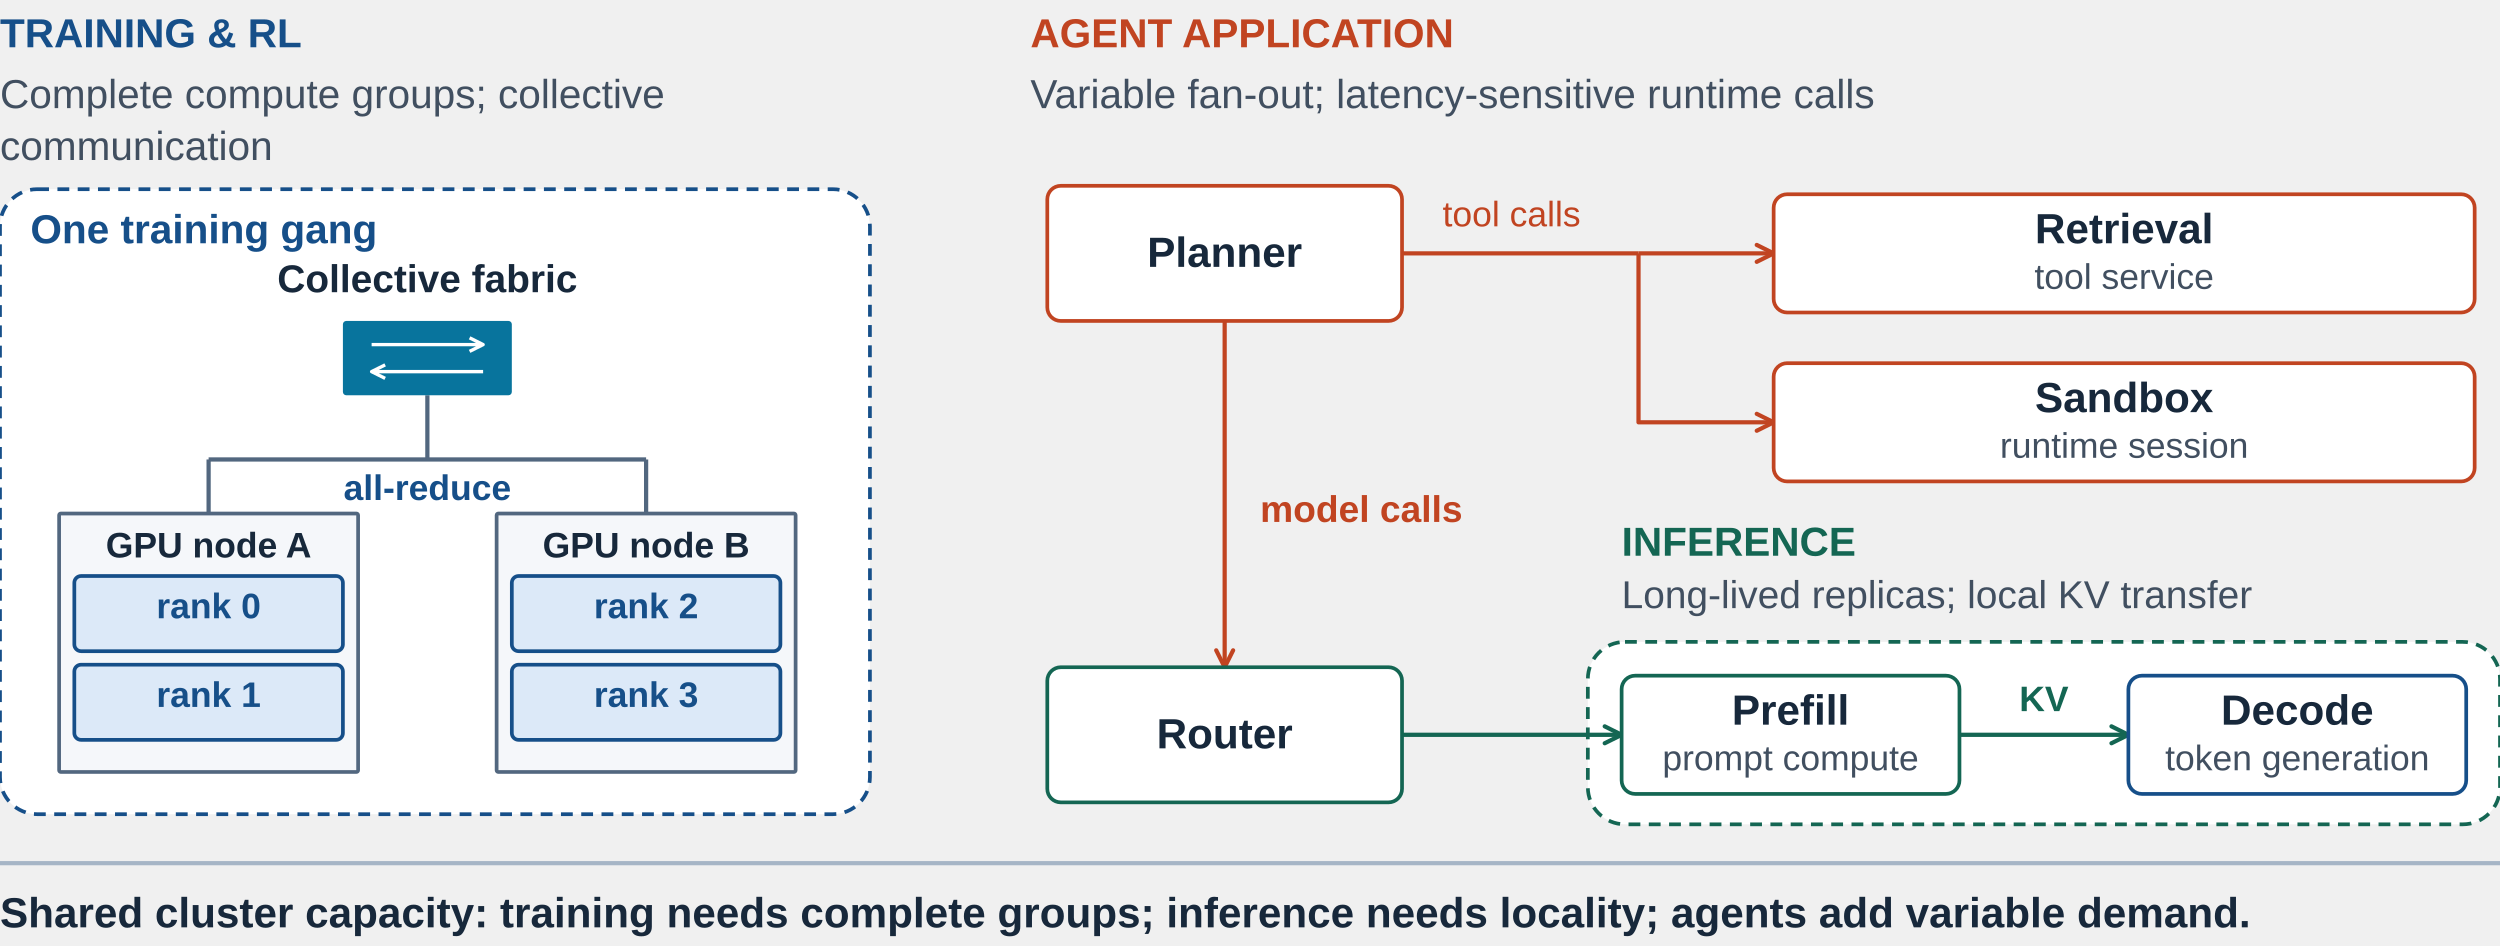
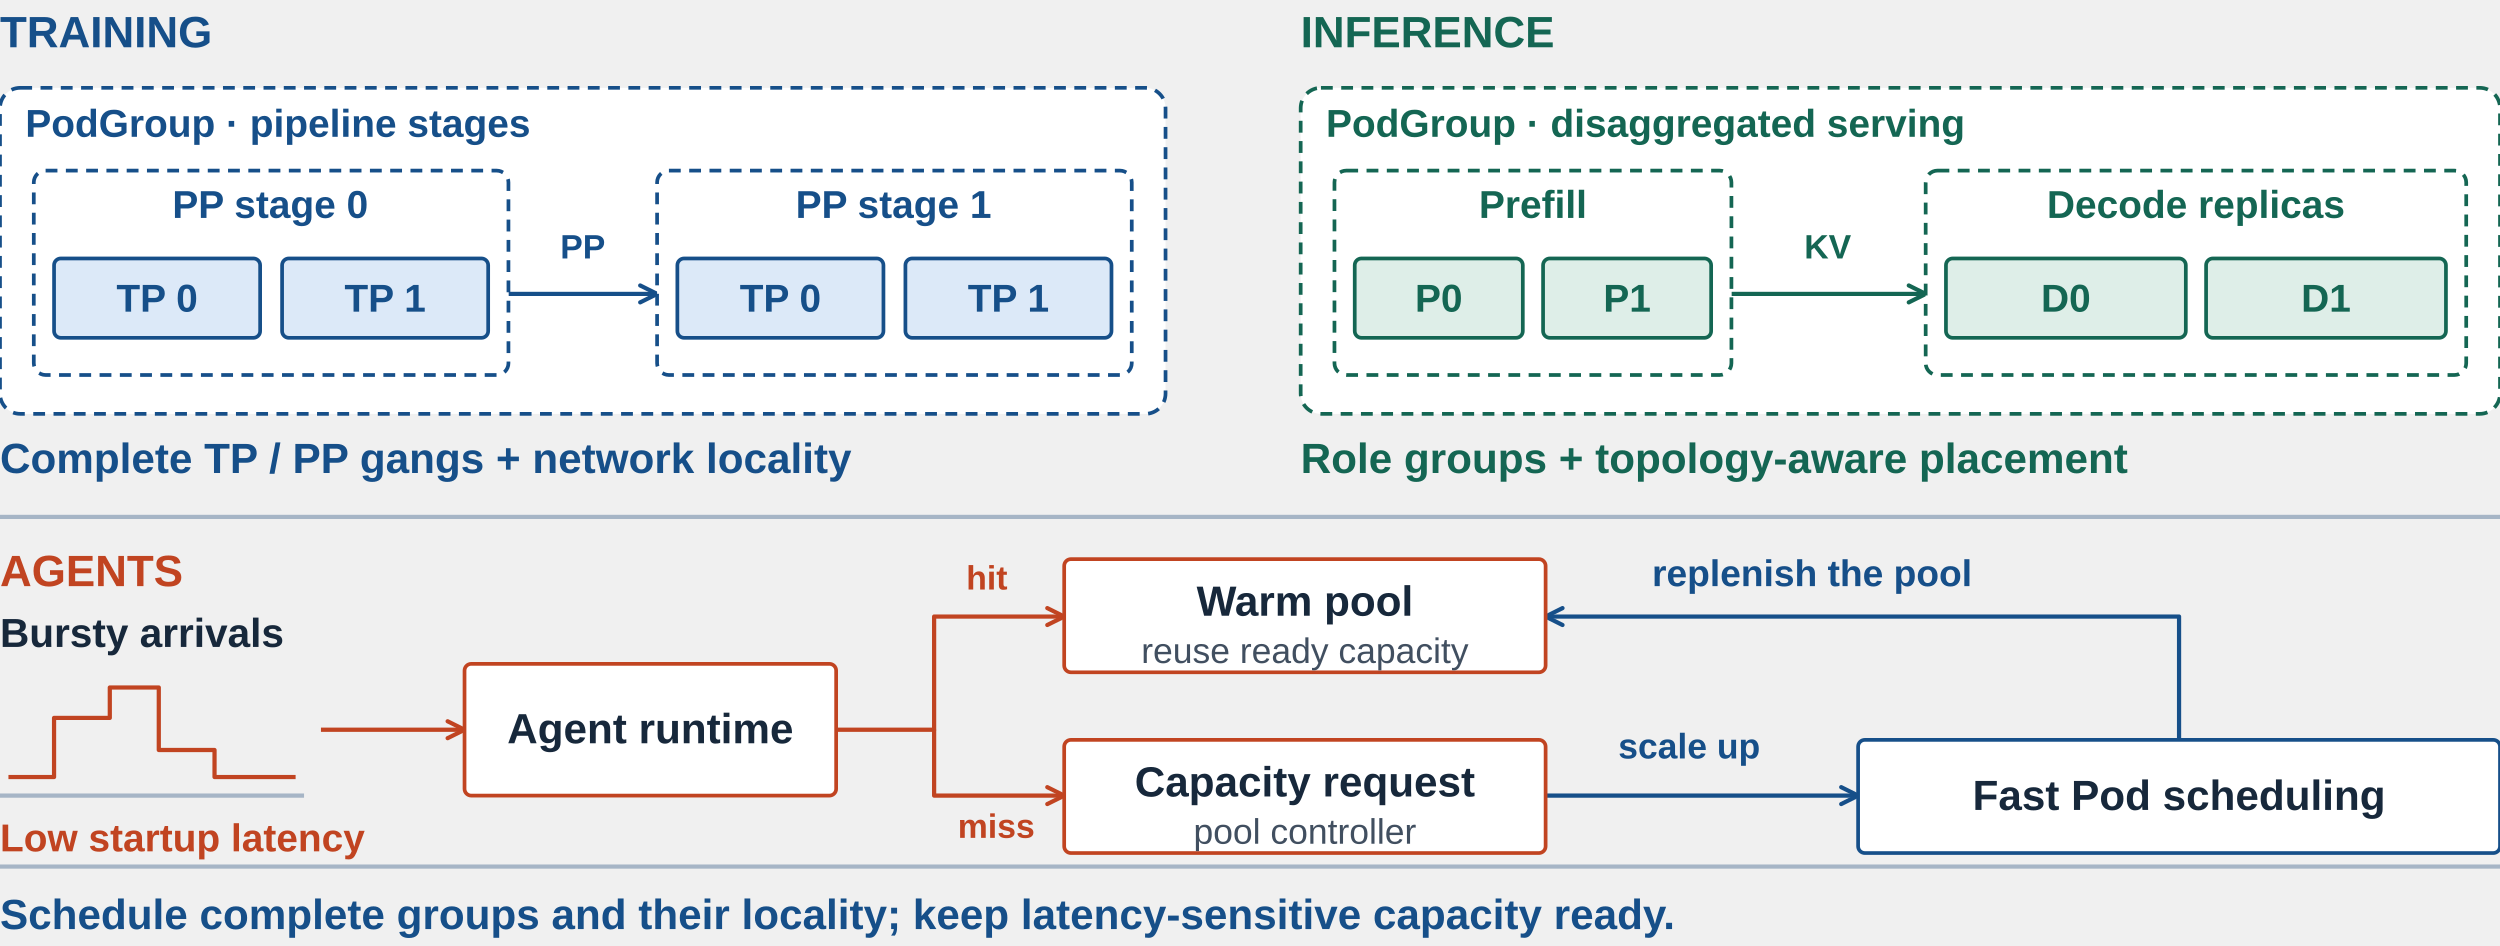
<svg xmlns="http://www.w3.org/2000/svg" width="1480" height="560" viewBox="0 0 1480 560">
  <defs>
    <marker id="arrow-146653" viewBox="0 0 12 12" refX="12" refY="6" markerWidth="12" markerHeight="12" markerUnits="userSpaceOnUse" orient="auto">
      <path d="M0 0 L12 6 L0 12 Z" fill="#146653" />
    </marker>
    <marker id="arrow-164f89" viewBox="0 0 12 12" refX="12" refY="6" markerWidth="12" markerHeight="12" markerUnits="userSpaceOnUse" orient="auto">
      <path d="M0 0 L12 6 L0 12 Z" fill="#164f89" />
    </marker>
    <marker id="arrow-17283b" viewBox="0 0 12 12" refX="12" refY="6" markerWidth="12" markerHeight="12" markerUnits="userSpaceOnUse" orient="auto">
      <path d="M0 0 L12 6 L0 12 Z" fill="#17283b" />
    </marker>
    <marker id="arrow-414f60" viewBox="0 0 12 12" refX="12" refY="6" markerWidth="12" markerHeight="12" markerUnits="userSpaceOnUse" orient="auto">
      <path d="M0 0 L12 6 L0 12 Z" fill="#414f60" />
    </marker>
    <marker id="arrow-52677f" viewBox="0 0 12 12" refX="12" refY="6" markerWidth="12" markerHeight="12" markerUnits="userSpaceOnUse" orient="auto">
      <path d="M0 0 L12 6 L0 12 Z" fill="#52677f" />
    </marker>
    <marker id="arrow-62448d" viewBox="0 0 12 12" refX="12" refY="6" markerWidth="12" markerHeight="12" markerUnits="userSpaceOnUse" orient="auto">
      <path d="M0 0 L12 6 L0 12 Z" fill="#62448d" />
    </marker>
    <marker id="arrow-8b621c" viewBox="0 0 12 12" refX="12" refY="6" markerWidth="12" markerHeight="12" markerUnits="userSpaceOnUse" orient="auto">
      <path d="M0 0 L12 6 L0 12 Z" fill="#8b621c" />
    </marker>
    <marker id="arrow-a6b5c6" viewBox="0 0 12 12" refX="12" refY="6" markerWidth="12" markerHeight="12" markerUnits="userSpaceOnUse" orient="auto">
      <path d="M0 0 L12 6 L0 12 Z" fill="#a6b5c6" />
    </marker>
    <marker id="arrow-c14421" viewBox="0 0 12 12" refX="12" refY="6" markerWidth="12" markerHeight="12" markerUnits="userSpaceOnUse" orient="auto">
      <path d="M0 0 L12 6 L0 12 Z" fill="#c14421" />
    </marker>
    <marker id="arrow-dce5ee" viewBox="0 0 12 12" refX="12" refY="6" markerWidth="12" markerHeight="12" markerUnits="userSpaceOnUse" orient="auto">
      <path d="M0 0 L12 6 L0 12 Z" fill="#dce5ee" />
    </marker>
    <marker id="arrow-dce9f8" viewBox="0 0 12 12" refX="12" refY="6" markerWidth="12" markerHeight="12" markerUnits="userSpaceOnUse" orient="auto">
      <path d="M0 0 L12 6 L0 12 Z" fill="#dce9f8" />
    </marker>
    <marker id="arrow-deeee8" viewBox="0 0 12 12" refX="12" refY="6" markerWidth="12" markerHeight="12" markerUnits="userSpaceOnUse" orient="auto">
      <path d="M0 0 L12 6 L0 12 Z" fill="#deeee8" />
    </marker>
    <marker id="arrow-eae3f3" viewBox="0 0 12 12" refX="12" refY="6" markerWidth="12" markerHeight="12" markerUnits="userSpaceOnUse" orient="auto">
      <path d="M0 0 L12 6 L0 12 Z" fill="#eae3f3" />
    </marker>
    <marker id="arrow-f2f5f9" viewBox="0 0 12 12" refX="12" refY="6" markerWidth="12" markerHeight="12" markerUnits="userSpaceOnUse" orient="auto">
      <path d="M0 0 L12 6 L0 12 Z" fill="#f2f5f9" />
    </marker>
    <marker id="arrow-fff5e2" viewBox="0 0 12 12" refX="12" refY="6" markerWidth="12" markerHeight="12" markerUnits="userSpaceOnUse" orient="auto">
      <path d="M0 0 L12 6 L0 12 Z" fill="#fff5e2" />
    </marker>
    <marker id="arrow-ffffff" viewBox="0 0 12 12" refX="12" refY="6" markerWidth="12" markerHeight="12" markerUnits="userSpaceOnUse" orient="auto">
      <path d="M0 0 L12 6 L0 12 Z" fill="#ffffff" />
    </marker>
  </defs>
-   <rect x="0" y="112" width="515" height="370" rx="22" fill="#ffffff" stroke="#164f89" stroke-width="2.2" stroke-dasharray="7 5" />
-   <rect x="940" y="380" width="540" height="108" rx="22" fill="#ffffff" stroke="#146653" stroke-width="2.2" stroke-dasharray="7 5" />
-   <path d="M253,234 L253,272" fill="none" stroke="#52677f" stroke-width="2.5" stroke-linejoin="round" />
-   <path d="M123.5,272 L382.5,272" fill="none" stroke="#52677f" stroke-width="2.5" stroke-linejoin="round" />
-   <path d="M123.5,272 L123.5,304" fill="none" stroke="#52677f" stroke-width="2.5" stroke-linejoin="round" />
-   <path d="M382.5,272 L382.5,304" fill="none" stroke="#52677f" stroke-width="2.5" stroke-linejoin="round" />
-   <path d="M830,150 L970,150" fill="none" stroke="#c14421" stroke-width="2.5" stroke-linejoin="round" />
-   <path d="M970,150 L1050,150" fill="none" stroke="#c14421" stroke-width="2.5" stroke-linejoin="round" />
-   <path d="M1040.0,155.0 L1050,150 L1040.0,145.0" fill="none" stroke="#c14421" stroke-width="2.5" stroke-linecap="round" stroke-linejoin="round" />
-   <path d="M970,150 L970,250 L1050,250" fill="none" stroke="#c14421" stroke-width="2.5" stroke-linejoin="round" />
-   <path d="M1040.0,255.0 L1050,250 L1040.0,245.0" fill="none" stroke="#c14421" stroke-width="2.5" stroke-linecap="round" stroke-linejoin="round" />
-   <path d="M725,190 L725,395" fill="none" stroke="#c14421" stroke-width="2.5" stroke-linejoin="round" />
-   <path d="M720.0,385.0 L725,395 L730.0,385.0" fill="none" stroke="#c14421" stroke-width="2.5" stroke-linecap="round" stroke-linejoin="round" />
-   <path d="M830,435 L960,435" fill="none" stroke="#146653" stroke-width="2.5" stroke-linejoin="round" />
-   <path d="M950.0,440.0 L960,435 L950.0,430.0" fill="none" stroke="#146653" stroke-width="2.5" stroke-linecap="round" stroke-linejoin="round" />
-   <path d="M1160,435 L1260,435" fill="none" stroke="#146653" stroke-width="2.5" stroke-linejoin="round" />
-   <path d="M1250.0,440.0 L1260,435 L1250.0,430.0" fill="none" stroke="#146653" stroke-width="2.5" stroke-linecap="round" stroke-linejoin="round" />
-   <path d="M0,511 L1480,511" fill="none" stroke="#a6b5c6" stroke-width="2.5" stroke-linejoin="round" />
-   <text x="0" y="28" font-family="Liberation Sans, Arial, sans-serif" font-size="24" font-weight="700" fill="#164f89" text-anchor="start">
-     <tspan x="0" dy="0">TRAINING &amp; RL</tspan>
+   <rect x="0" y="52" width="690" height="193" rx="12" fill="#ffffff" stroke="#164f89" stroke-width="2.2" stroke-dasharray="7 5" />
+   <rect x="770" y="52" width="710" height="193" rx="12" fill="#ffffff" stroke="#146653" stroke-width="2.2" stroke-dasharray="7 5" />
+   <path d="M301,174 L389,174" fill="none" stroke="#164f89" stroke-width="2.5" stroke-linejoin="round" />
+   <path d="M379.0,179.0 L389,174 L379.0,169.0" fill="none" stroke="#164f89" stroke-width="2.5" stroke-linecap="round" stroke-linejoin="round" />
+   <path d="M1025,174 L1140,174" fill="none" stroke="#146653" stroke-width="2.5" stroke-linejoin="round" />
+   <path d="M1130.0,179.0 L1140,174 L1130.0,169.0" fill="none" stroke="#146653" stroke-width="2.5" stroke-linecap="round" stroke-linejoin="round" />
+   <path d="M0,306 L1480,306" fill="none" stroke="#a6b5c6" stroke-width="2.5" stroke-linejoin="round" />
+   <path d="M0,471 L180,471" fill="none" stroke="#a6b5c6" stroke-width="2.5" stroke-linejoin="round" />
+   <path d="M5,460 L32,460 L32,425 L65,425 L65,407 L94,407 L94,444 L127,444 L127,460 L175,460" fill="none" stroke="#c14421" stroke-width="2.5" stroke-linejoin="round" />
+   <path d="M190,432 L275,432" fill="none" stroke="#c14421" stroke-width="2.5" stroke-linejoin="round" />
+   <path d="M265.0,437.0 L275,432 L265.0,427.0" fill="none" stroke="#c14421" stroke-width="2.5" stroke-linecap="round" stroke-linejoin="round" />
+   <path d="M495,432 L553,432 L553,365 L630,365" fill="none" stroke="#c14421" stroke-width="2.5" stroke-linejoin="round" />
+   <path d="M620.0,370.0 L630,365 L620.0,360.0" fill="none" stroke="#c14421" stroke-width="2.5" stroke-linecap="round" stroke-linejoin="round" />
+   <path d="M553,432 L553,471 L630,471" fill="none" stroke="#c14421" stroke-width="2.5" stroke-linejoin="round" />
+   <path d="M620.0,476.0 L630,471 L620.0,466.0" fill="none" stroke="#c14421" stroke-width="2.5" stroke-linecap="round" stroke-linejoin="round" />
+   <path d="M915,471 L1100,471" fill="none" stroke="#164f89" stroke-width="2.5" stroke-linejoin="round" />
+   <path d="M1090.0,476.0 L1100,471 L1090.0,466.0" fill="none" stroke="#164f89" stroke-width="2.5" stroke-linecap="round" stroke-linejoin="round" />
+   <path d="M1290,438 L1290,365 L915,365" fill="none" stroke="#164f89" stroke-width="2.5" stroke-linejoin="round" />
+   <path d="M925.0,360.0 L915,365 L925.0,370.0" fill="none" stroke="#164f89" stroke-width="2.5" stroke-linecap="round" stroke-linejoin="round" />
+   <path d="M0,513 L1480,513" fill="none" stroke="#a6b5c6" stroke-width="2.5" stroke-linejoin="round" />
+   <text x="0" y="28" font-family="Liberation Sans, Arial, sans-serif" font-size="26" font-weight="700" fill="#164f89" text-anchor="start">
+     <tspan x="0" dy="0">TRAINING</tspan>
  </text>
-   <text x="0" y="64" font-family="Liberation Sans, Arial, sans-serif" font-size="24" font-weight="400" fill="#414f60" text-anchor="start">
-     <tspan x="0" dy="0">Complete compute groups; collective</tspan>
-     <tspan x="0" dy="30.72">communication</tspan>
+   <text x="770" y="28" font-family="Liberation Sans, Arial, sans-serif" font-size="26" font-weight="700" fill="#146653" text-anchor="start">
+     <tspan x="770" dy="0">INFERENCE</tspan>
  </text>
-   <text x="18" y="144" font-family="Liberation Sans, Arial, sans-serif" font-size="24" font-weight="700" fill="#164f89" text-anchor="start">
-     <tspan x="18" dy="0">One training gang</tspan>
+   <text x="15" y="81" font-family="Liberation Sans, Arial, sans-serif" font-size="23" font-weight="700" fill="#164f89" text-anchor="start">
+     <tspan x="15" dy="0">PodGroup · pipeline stages</tspan>
  </text>
-   <rect x="203.0" y="190" width="100" height="44" rx="2" fill="#08749d" stroke="none" stroke-width="2.2" />
-   <path d="M220.0,204 H286.0 M278.0,200 L286.0,204 L278.0,208" fill="none" stroke="white" stroke-width="2" stroke-linejoin="round" />
-   <path d="M286.0,220 H220.0 M228.0,216 L220.0,220 L228.0,224" fill="none" stroke="white" stroke-width="2" stroke-linejoin="round" />
-   <text x="253" y="173" font-family="Liberation Sans, Arial, sans-serif" font-size="23" font-weight="700" fill="#17283b" text-anchor="middle">
-     <tspan x="253" dy="0">Collective fabric</tspan>
+   <text x="785" y="81" font-family="Liberation Sans, Arial, sans-serif" font-size="23" font-weight="700" fill="#146653" text-anchor="start">
+     <tspan x="785" dy="0">PodGroup · disaggregated serving</tspan>
  </text>
-   <rect x="35" y="304" width="177" height="153" rx="1" fill="#f5f7fa" stroke="#52677f" stroke-width="2.2" />
-   <text x="123.5" y="330" font-family="Liberation Sans, Arial, sans-serif" font-size="21" font-weight="700" fill="#17283b" text-anchor="middle">
-     <tspan x="123.5" dy="0">GPU node A</tspan>
+   <rect x="20" y="101" width="281" height="121" rx="7" fill="#ffffff" stroke="#164f89" stroke-width="2.2" stroke-dasharray="7 5" />
+   <text x="160" y="129" font-family="Liberation Sans, Arial, sans-serif" font-size="23" font-weight="700" fill="#164f89" text-anchor="middle">
+     <tspan x="160" dy="0">PP stage 0</tspan>
  </text>
-   <rect x="44" y="341.0" width="159" height="44.5" rx="4" fill="#dce9f8" stroke="#164f89" stroke-width="2.2" />
-   <text x="123.5" y="366.0" font-family="Liberation Sans, Arial, sans-serif" font-size="21" font-weight="700" fill="#164f89" text-anchor="middle">
-     <tspan x="123.5" dy="0">rank 0</tspan>
+   <rect x="32" y="153" width="122" height="47" rx="4" fill="#dce9f8" stroke="#164f89" stroke-width="2.2" />
+   <text x="93.0" y="184.5" font-family="Liberation Sans, Arial, sans-serif" font-size="23" font-weight="700" fill="#164f89" text-anchor="middle">
+     <tspan x="93.0" dy="0">TP 0</tspan>
  </text>
-   <rect x="44" y="393.5" width="159" height="44.5" rx="4" fill="#dce9f8" stroke="#164f89" stroke-width="2.2" />
-   <text x="123.5" y="418.5" font-family="Liberation Sans, Arial, sans-serif" font-size="21" font-weight="700" fill="#164f89" text-anchor="middle">
-     <tspan x="123.5" dy="0">rank 1</tspan>
+   <rect x="167" y="153" width="122" height="47" rx="4" fill="#dce9f8" stroke="#164f89" stroke-width="2.2" />
+   <text x="228.0" y="184.5" font-family="Liberation Sans, Arial, sans-serif" font-size="23" font-weight="700" fill="#164f89" text-anchor="middle">
+     <tspan x="228.0" dy="0">TP 1</tspan>
  </text>
-   <rect x="294" y="304" width="177" height="153" rx="1" fill="#f5f7fa" stroke="#52677f" stroke-width="2.2" />
-   <text x="382.5" y="330" font-family="Liberation Sans, Arial, sans-serif" font-size="21" font-weight="700" fill="#17283b" text-anchor="middle">
-     <tspan x="382.5" dy="0">GPU node B</tspan>
+   <rect x="389" y="101" width="281" height="121" rx="7" fill="#ffffff" stroke="#164f89" stroke-width="2.2" stroke-dasharray="7 5" />
+   <text x="529" y="129" font-family="Liberation Sans, Arial, sans-serif" font-size="23" font-weight="700" fill="#164f89" text-anchor="middle">
+     <tspan x="529" dy="0">PP stage 1</tspan>
  </text>
-   <rect x="303" y="341.0" width="159" height="44.5" rx="4" fill="#dce9f8" stroke="#164f89" stroke-width="2.2" />
-   <text x="382.5" y="366.0" font-family="Liberation Sans, Arial, sans-serif" font-size="21" font-weight="700" fill="#164f89" text-anchor="middle">
-     <tspan x="382.5" dy="0">rank 2</tspan>
+   <rect x="401" y="153" width="122" height="47" rx="4" fill="#dce9f8" stroke="#164f89" stroke-width="2.2" />
+   <text x="462.0" y="184.5" font-family="Liberation Sans, Arial, sans-serif" font-size="23" font-weight="700" fill="#164f89" text-anchor="middle">
+     <tspan x="462.0" dy="0">TP 0</tspan>
  </text>
-   <rect x="303" y="393.5" width="159" height="44.5" rx="4" fill="#dce9f8" stroke="#164f89" stroke-width="2.2" />
-   <text x="382.5" y="418.5" font-family="Liberation Sans, Arial, sans-serif" font-size="21" font-weight="700" fill="#164f89" text-anchor="middle">
-     <tspan x="382.5" dy="0">rank 3</tspan>
+   <rect x="536" y="153" width="122" height="47" rx="4" fill="#dce9f8" stroke="#164f89" stroke-width="2.2" />
+   <text x="597.0" y="184.5" font-family="Liberation Sans, Arial, sans-serif" font-size="23" font-weight="700" fill="#164f89" text-anchor="middle">
+     <tspan x="597.0" dy="0">TP 1</tspan>
  </text>
-   <text x="253" y="296" font-family="Liberation Sans, Arial, sans-serif" font-size="21" font-weight="700" fill="#164f89" text-anchor="middle">
-     <tspan x="253" dy="0">all-reduce</tspan>
+   <text x="345" y="153" font-family="Liberation Sans, Arial, sans-serif" font-size="20" font-weight="700" fill="#164f89" text-anchor="middle">
+     <tspan x="345" dy="0">PP</tspan>
  </text>
-   <text x="610" y="28" font-family="Liberation Sans, Arial, sans-serif" font-size="24" font-weight="700" fill="#c14421" text-anchor="start">
-     <tspan x="610" dy="0">AGENT APPLICATION</tspan>
+   <rect x="790" y="101" width="235" height="121" rx="7" fill="#ffffff" stroke="#146653" stroke-width="2.2" stroke-dasharray="7 5" />
+   <text x="907.5" y="129" font-family="Liberation Sans, Arial, sans-serif" font-size="23" font-weight="700" fill="#146653" text-anchor="middle">
+     <tspan x="907.5" dy="0">Prefill</tspan>
  </text>
-   <text x="610" y="64" font-family="Liberation Sans, Arial, sans-serif" font-size="24" font-weight="400" fill="#414f60" text-anchor="start">
-     <tspan x="610" dy="0">Variable fan-out; latency-sensitive runtime calls</tspan>
+   <rect x="802.0" y="153" width="99.5" height="47" rx="4" fill="#deeee8" stroke="#146653" stroke-width="2.2" />
+   <text x="851.75" y="184.5" font-family="Liberation Sans, Arial, sans-serif" font-size="23" font-weight="700" fill="#146653" text-anchor="middle">
+     <tspan x="851.75" dy="0">P0</tspan>
  </text>
-   <rect x="620" y="110" width="210" height="80" rx="8" fill="#ffffff" stroke="#c14421" stroke-width="2.2" />
-   <text x="725.0" y="158.0" font-family="Liberation Sans, Arial, sans-serif" font-size="25" font-weight="700" fill="#17283b" text-anchor="middle">
-     <tspan x="725.0" dy="0">Planner</tspan>
+   <rect x="913.5" y="153" width="99.5" height="47" rx="4" fill="#deeee8" stroke="#146653" stroke-width="2.2" />
+   <text x="963.25" y="184.5" font-family="Liberation Sans, Arial, sans-serif" font-size="23" font-weight="700" fill="#146653" text-anchor="middle">
+     <tspan x="963.25" dy="0">P1</tspan>
  </text>
-   <rect x="1050" y="115" width="415" height="70" rx="8" fill="#ffffff" stroke="#c14421" stroke-width="2.2" />
-   <text x="1257.5" y="144.0" font-family="Liberation Sans, Arial, sans-serif" font-size="25" font-weight="700" fill="#17283b" text-anchor="middle">
-     <tspan x="1257.5" dy="0">Retrieval</tspan>
+   <rect x="1140" y="101" width="320" height="121" rx="7" fill="#ffffff" stroke="#146653" stroke-width="2.2" stroke-dasharray="7 5" />
+   <text x="1300.0" y="129" font-family="Liberation Sans, Arial, sans-serif" font-size="23" font-weight="700" fill="#146653" text-anchor="middle">
+     <tspan x="1300.0" dy="0">Decode replicas</tspan>
  </text>
-   <text x="1257.5" y="171.0" font-family="Liberation Sans, Arial, sans-serif" font-size="21" font-weight="400" fill="#414f60" text-anchor="middle">
-     <tspan x="1257.5" dy="0">tool service</tspan>
+   <rect x="1152.0" y="153" width="142.0" height="47" rx="4" fill="#deeee8" stroke="#146653" stroke-width="2.2" />
+   <text x="1223.0" y="184.5" font-family="Liberation Sans, Arial, sans-serif" font-size="23" font-weight="700" fill="#146653" text-anchor="middle">
+     <tspan x="1223.0" dy="0">D0</tspan>
  </text>
-   <rect x="1050" y="215" width="415" height="70" rx="8" fill="#ffffff" stroke="#c14421" stroke-width="2.2" />
-   <text x="1257.5" y="244.0" font-family="Liberation Sans, Arial, sans-serif" font-size="25" font-weight="700" fill="#17283b" text-anchor="middle">
-     <tspan x="1257.5" dy="0">Sandbox</tspan>
+   <rect x="1306.0" y="153" width="142.0" height="47" rx="4" fill="#deeee8" stroke="#146653" stroke-width="2.2" />
+   <text x="1377.0" y="184.5" font-family="Liberation Sans, Arial, sans-serif" font-size="23" font-weight="700" fill="#146653" text-anchor="middle">
+     <tspan x="1377.0" dy="0">D1</tspan>
  </text>
-   <text x="1257.5" y="271.0" font-family="Liberation Sans, Arial, sans-serif" font-size="21" font-weight="400" fill="#414f60" text-anchor="middle">
-     <tspan x="1257.5" dy="0">runtime session</tspan>
+   <text x="1082" y="153" font-family="Liberation Sans, Arial, sans-serif" font-size="20" font-weight="700" fill="#146653" text-anchor="middle">
+     <tspan x="1082" dy="0">KV</tspan>
  </text>
-   <text x="854" y="134" font-family="Liberation Sans, Arial, sans-serif" font-size="21" font-weight="400" fill="#c14421" text-anchor="start">
-     <tspan x="854" dy="0">tool calls</tspan>
+   <text x="0" y="280" font-family="Liberation Sans, Arial, sans-serif" font-size="25" font-weight="700" fill="#164f89" text-anchor="start">
+     <tspan x="0" dy="0">Complete TP / PP gangs + network locality</tspan>
  </text>
-   <text x="746" y="309" font-family="Liberation Sans, Arial, sans-serif" font-size="22" font-weight="700" fill="#c14421" text-anchor="start">
-     <tspan x="746" dy="0">model calls</tspan>
+   <text x="770" y="280" font-family="Liberation Sans, Arial, sans-serif" font-size="25" font-weight="700" fill="#146653" text-anchor="start">
+     <tspan x="770" dy="0">Role groups + topology-aware placement</tspan>
  </text>
-   <text x="960" y="329" font-family="Liberation Sans, Arial, sans-serif" font-size="24" font-weight="700" fill="#146653" text-anchor="start">
-     <tspan x="960" dy="0">INFERENCE</tspan>
+   <text x="0" y="347" font-family="Liberation Sans, Arial, sans-serif" font-size="26" font-weight="700" fill="#c14421" text-anchor="start">
+     <tspan x="0" dy="0">AGENTS</tspan>
  </text>
-   <text x="960" y="360" font-family="Liberation Sans, Arial, sans-serif" font-size="23" font-weight="400" fill="#414f60" text-anchor="start">
-     <tspan x="960" dy="0">Long-lived replicas; local KV transfer</tspan>
+   <text x="0" y="383" font-family="Liberation Sans, Arial, sans-serif" font-size="24" font-weight="700" fill="#17283b" text-anchor="start">
+     <tspan x="0" dy="0">Bursty arrivals</tspan>
  </text>
-   <rect x="620" y="395" width="210" height="80" rx="8" fill="#ffffff" stroke="#146653" stroke-width="2.2" />
-   <text x="725.0" y="443.0" font-family="Liberation Sans, Arial, sans-serif" font-size="25" font-weight="700" fill="#17283b" text-anchor="middle">
-     <tspan x="725.0" dy="0">Router</tspan>
+   <text x="0" y="504" font-family="Liberation Sans, Arial, sans-serif" font-size="23" font-weight="700" fill="#c14421" text-anchor="start">
+     <tspan x="0" dy="0">Low startup latency</tspan>
  </text>
-   <text x="958" y="412" font-family="Liberation Sans, Arial, sans-serif" font-size="24" font-weight="700" fill="#146653" text-anchor="start">
-     <tspan x="958" dy="0" />
+   <rect x="275" y="393" width="220" height="78" rx="4" fill="#ffffff" stroke="#c14421" stroke-width="2.2" />
+   <text x="385.0" y="440.0" font-family="Liberation Sans, Arial, sans-serif" font-size="25" font-weight="700" fill="#17283b" text-anchor="middle">
+     <tspan x="385.0" dy="0">Agent runtime</tspan>
  </text>
-   <rect x="960" y="400" width="200" height="70" rx="8" fill="#ffffff" stroke="#146653" stroke-width="2.2" />
-   <text x="1060.0" y="429.0" font-family="Liberation Sans, Arial, sans-serif" font-size="25" font-weight="700" fill="#17283b" text-anchor="middle">
-     <tspan x="1060.0" dy="0">Prefill</tspan>
+   <rect x="630" y="331" width="285" height="67" rx="4" fill="#ffffff" stroke="#c14421" stroke-width="2.2" />
+   <text x="772.5" y="364.5" font-family="Liberation Sans, Arial, sans-serif" font-size="25" font-weight="700" fill="#17283b" text-anchor="middle">
+     <tspan x="772.5" dy="0">Warm pool</tspan>
  </text>
-   <text x="1060.0" y="456.0" font-family="Liberation Sans, Arial, sans-serif" font-size="21" font-weight="400" fill="#414f60" text-anchor="middle">
-     <tspan x="1060.0" dy="0">prompt compute</tspan>
+   <text x="772.5" y="392.5" font-family="Liberation Sans, Arial, sans-serif" font-size="21" font-weight="400" fill="#414f60" text-anchor="middle">
+     <tspan x="772.5" dy="0">reuse ready capacity</tspan>
  </text>
-   <rect x="1260" y="400" width="200" height="70" rx="8" fill="#ffffff" stroke="#164f89" stroke-width="2.2" />
-   <text x="1360.0" y="429.0" font-family="Liberation Sans, Arial, sans-serif" font-size="25" font-weight="700" fill="#17283b" text-anchor="middle">
-     <tspan x="1360.0" dy="0">Decode</tspan>
+   <text x="572" y="349" font-family="Liberation Sans, Arial, sans-serif" font-size="20" font-weight="700" fill="#c14421" text-anchor="start">
+     <tspan x="572" dy="0">hit</tspan>
  </text>
-   <text x="1360.0" y="456.0" font-family="Liberation Sans, Arial, sans-serif" font-size="21" font-weight="400" fill="#414f60" text-anchor="middle">
-     <tspan x="1360.0" dy="0">token generation</tspan>
+   <rect x="630" y="438" width="285" height="67" rx="4" fill="#ffffff" stroke="#c14421" stroke-width="2.2" />
+   <text x="772.5" y="471.5" font-family="Liberation Sans, Arial, sans-serif" font-size="25" font-weight="700" fill="#17283b" text-anchor="middle">
+     <tspan x="772.5" dy="0">Capacity request</tspan>
  </text>
-   <text x="1210" y="421" font-family="Liberation Sans, Arial, sans-serif" font-size="21" font-weight="700" fill="#146653" text-anchor="middle">
-     <tspan x="1210" dy="0">KV</tspan>
+   <text x="772.5" y="499.5" font-family="Liberation Sans, Arial, sans-serif" font-size="21" font-weight="400" fill="#414f60" text-anchor="middle">
+     <tspan x="772.5" dy="0">pool controller</tspan>
  </text>
-   <text x="0" y="549" font-family="Liberation Sans, Arial, sans-serif" font-size="25" font-weight="700" fill="#17283b" text-anchor="start">
-     <tspan x="0" dy="0">Shared cluster capacity: training needs complete groups; inference needs locality; agents add variable demand.</tspan>
+   <text x="567" y="496" font-family="Liberation Sans, Arial, sans-serif" font-size="20" font-weight="700" fill="#c14421" text-anchor="start">
+     <tspan x="567" dy="0">miss</tspan>
+   </text>
+   <rect x="1100" y="438" width="380" height="67" rx="4" fill="#ffffff" stroke="#164f89" stroke-width="2.2" />
+   <text x="1290.0" y="479.5" font-family="Liberation Sans, Arial, sans-serif" font-size="25" font-weight="700" fill="#17283b" text-anchor="middle">
+     <tspan x="1290.0" dy="0">Fast Pod scheduling</tspan>
+   </text>
+   <text x="958" y="449" font-family="Liberation Sans, Arial, sans-serif" font-size="21" font-weight="700" fill="#164f89" text-anchor="start">
+     <tspan x="958" dy="0">scale up</tspan>
+   </text>
+   <text x="978" y="347" font-family="Liberation Sans, Arial, sans-serif" font-size="22" font-weight="700" fill="#164f89" text-anchor="start">
+     <tspan x="978" dy="0">replenish the pool</tspan>
+   </text>
+   <text x="0" y="550" font-family="Liberation Sans, Arial, sans-serif" font-size="25" font-weight="700" fill="#164f89" text-anchor="start">
+     <tspan x="0" dy="0">Schedule complete groups and their locality; keep latency-sensitive capacity ready.</tspan>
  </text>
</svg>
